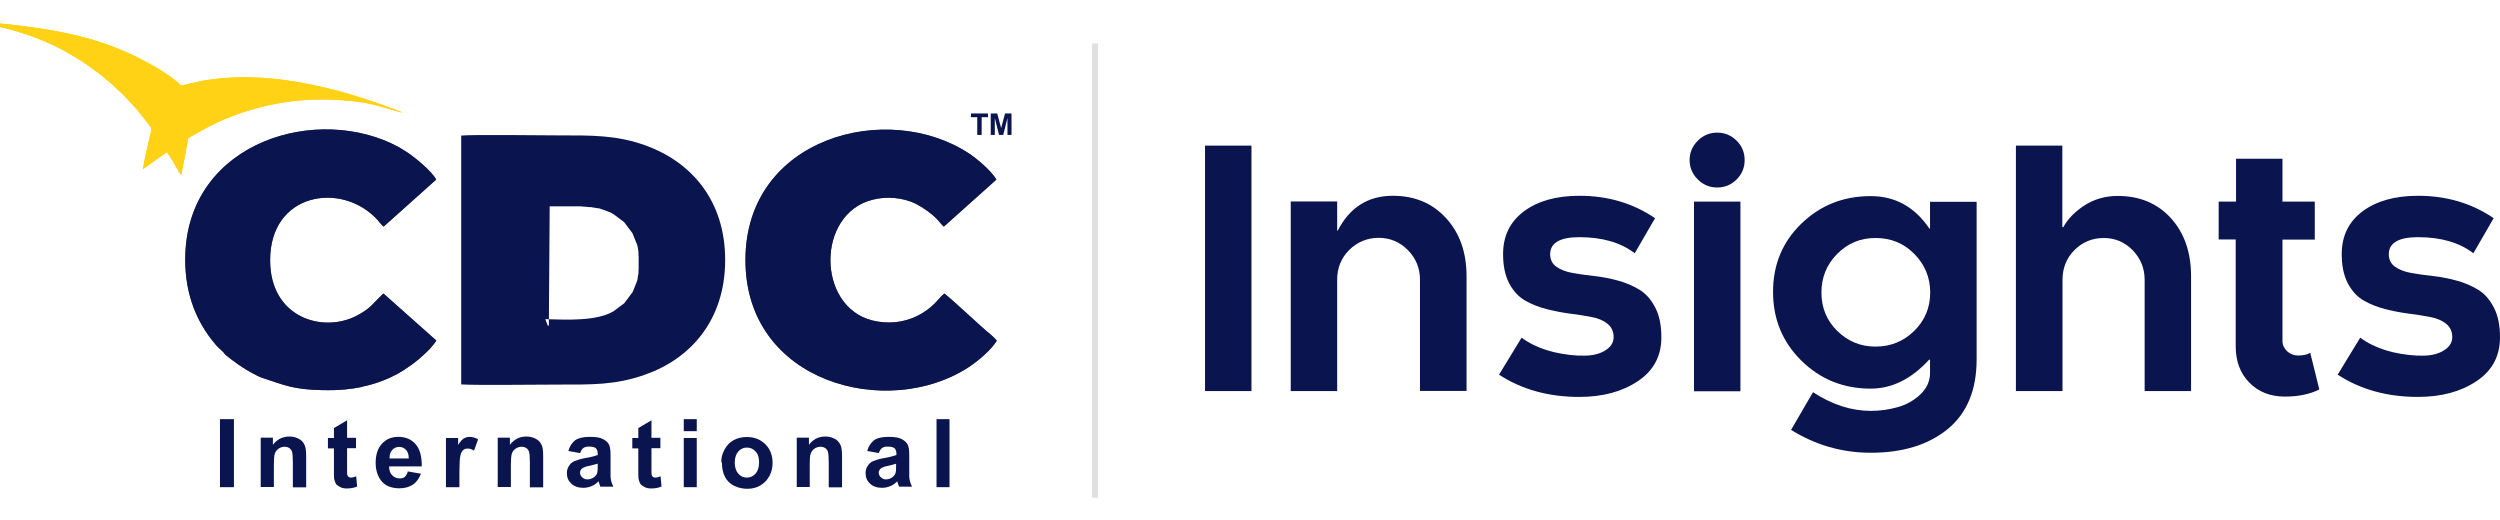
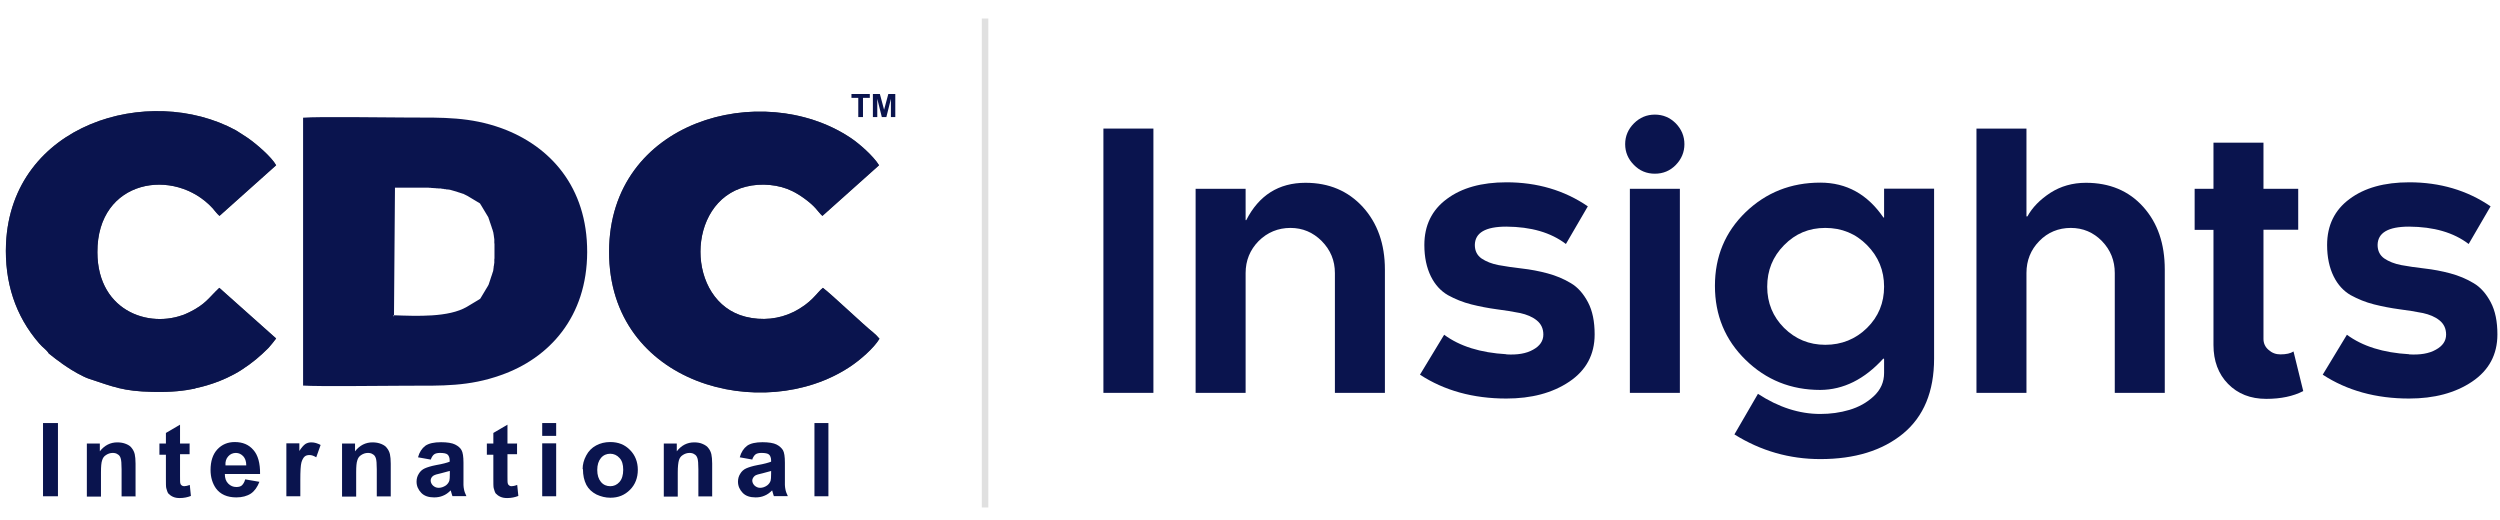
<svg xmlns="http://www.w3.org/2000/svg" id="Layer_1" version="1.1" viewBox="0 0 154 32">
  <defs>
    <style>
      .st0, .st1 {
        fill: #0a144e;
      }

      .st2 {
        fill: #58595b;
      }

-       .st2, .st3, .st1 {
+       .st2, .st1 {
        fill-rule: evenodd;
      }

      .st3 {
-         fill: #ffd215;
+         fill: #e0e0e0;
      }

      .st4 {
-         fill: #e0e0e0;
-       }
- 
-       .st5 {
        isolation: isolate;
      }
    </style>
  </defs>
-   <g>
-     <path class="st2" d="M61.41,20.99c-.12-.14-.22-.24-.36-.36-.57-.45-2.36-2.16-2.88-2.55-.35.27-.64.88-1.71,1.4-.8.39-1.76.5-2.73.26-3.43-.87-3.45-6.58.03-7.44.88-.23,1.9-.12,2.65.25.44.22,1.03.64,1.34.98.13.14.25.31.39.43l3.24-2.9c-.32-.53-1.14-1.24-1.68-1.6-5.04-3.32-13.77-1-13.78,6.54-.02,7.62,8.8,9.87,13.76,6.61.58-.38,1.4-1.08,1.72-1.62" />
-     <path class="st2" d="M22.26,23.83c.28-.05,1.54-.32,2.67-1.07.62-.4,1.04-.76,1.52-1.24.09-.1.36-.42.43-.54l-3.26-2.9c-.62.57-.77.93-1.71,1.4-2.07,1.03-5.26.08-5.27-3.43-.02-4.2,4.42-4.89,6.6-2.52.14.16.22.28.39.43l3.24-2.9c-.26-.48-1.14-1.22-1.63-1.57-.21-.14-.44-.29-.68-.43-4.95-2.68-12.83-.38-13.14,6.5-.1,2.2.53,4.13,1.9,5.71.21.24.41.35.55.57.19.14.31.26.52.4.18.14.34.25.54.38.25.17.89.54,1.21.65,1.44.48,1.97.72,3.66.76,1.11.03,1.83-.06,2.47-.19" />
-     <path class="st3" d="M-2.31,1.35c.74.08,1.61.17,2.33.32.71.15,1.4.37,2.05.61,1.63.59,2.96,1.42,4.21,2.39l.72.61c.23.25.45.4.68.65l.64.69c.24.25.65.81.88,1.1.16.21.15.16.08.48-.15.7-.37,1.51-.48,2.22l1.48-1.05c.15.18.59.94.75,1.23l.14.19c.11-.66.26-1.33.38-2,.04-.25,0-.27.21-.38l1.16-.64c2.37-1.2,5.19-1.8,7.93-1.61,1.35.09,1.84.18,3.05.53.23.06.74.24.94.25-2.13-.83-4.21-1.49-6.51-1.89-4.5-.77-6.91.23-7.13.21-.09,0-.12-.06-.17-.11s-.09-.08-.15-.13c-.29-.25-.9-.66-1.24-.85C7.05,2.64,4.62,2.02,1.61,1.63c-.62-.08-1.27-.16-1.89-.21l-2.03-.05h0v-.02Z" />
-     <path class="st1" d="M61.03,8.31v-1.32h.4l.24.9.24-.9h.4v1.32h-.25v-1.04l-.26,1.04h-.26l-.26-1.04v1.04s-.25,0-.25,0ZM60.2,8.31v-1.09h-.39v-.23h1.05v.23h-.39v1.09h-.27Z" />
-     <path class="st1" d="M33.59,19.66c1.36.04,3.16.13,4.21-.49l.04-.03.04-.03.04-.03s.03-.02.04-.03c.02-.01.03-.02.04-.03l.04-.03.04-.03s.03-.02.04-.03l.04-.03s.03-.02.04-.03l.04-.03.04-.03s.03-.02.04-.03c.01-.01.03-.02.04-.03l.04-.03s.02-.02.04-.03c.01-.01.02-.02.03-.03l.03-.04.03-.04s.02-.03.03-.04.02-.03.03-.04l.03-.04s.02-.03.03-.04l.03-.04s.02-.03.03-.04.02-.03.03-.04c.01-.02.02-.03.03-.04.01-.02.02-.03.03-.04,0-.02.02-.03.03-.04.01-.02.02-.03.03-.04.01-.02.02-.03.03-.04.01-.02.02-.03.03-.04.01-.02.02-.03.03-.04,0-.02.02-.03.03-.05,0-.02.02-.03.02-.05s.02-.03.02-.05.02-.03.02-.05.02-.03.02-.05l.02-.05s.01-.03.02-.05c0-.02.01-.03.02-.05,0-.02.01-.03.02-.05h0s.01-.04.02-.05.01-.04.02-.05l.02-.05s.01-.04.02-.05c0-.02.01-.04.02-.05,0-.02.01-.04.02-.06,0-.02.01-.04.01-.06s.01-.04.01-.06,0-.04.01-.06v-.06h.01s0-.04.01-.06h0s0-.04.01-.06h0s0-.04.01-.06v-.19s.01-.04.01-.06v-.15h0v-.23h0v-.44s-.01-.04-.01-.06v-.19s0-.04-.01-.06h0s0-.04-.01-.06h0s0-.04-.01-.06c0-.02,0-.04-.01-.06h0s0-.04-.01-.06c0-.02-.01-.04-.01-.06s-.01-.04-.02-.06c0-.02-.01-.04-.02-.06,0-.02-.01-.04-.02-.05s-.01-.04-.02-.05l-.02-.05s-.01-.04-.02-.05c0-.02-.01-.04-.02-.05s-.01-.04-.02-.05c0-.02-.01-.03-.02-.05,0-.02-.01-.03-.02-.05h0s-.02-.03-.02-.05-.02-.03-.02-.05-.02-.03-.02-.05l-.02-.05s-.02-.03-.02-.05-.02-.03-.03-.05-.02-.03-.03-.04c-.01-.02-.02-.03-.03-.04-.01-.02-.02-.03-.03-.04-.01-.02-.02-.03-.03-.04-.01-.02-.02-.03-.03-.04-.01-.02-.02-.03-.03-.04-.01-.02-.02-.03-.03-.04-.01-.02-.02-.03-.03-.04-.01-.02-.02-.03-.03-.04s-.02-.03-.03-.04-.02-.03-.03-.04-.02-.03-.03-.04-.02-.03-.03-.04h0s-.02-.03-.03-.04-.02-.02-.03-.04c-.01-.01-.02-.02-.03-.04l-.03-.03h0s-.02-.02-.04-.03c-.01-.01-.02-.02-.04-.03l-.04-.03s-.03-.02-.04-.03c-.01-.01-.03-.02-.04-.03l-.04-.03s-.03-.02-.04-.03c-.01-.01-.03-.02-.04-.03l-.04-.03h0s-.03-.02-.04-.03l-.04-.03-.04-.03-.04-.03-.04-.03-.04-.03s-.03-.02-.05-.03c-.02-.01-.03-.02-.05-.03-.02-.01-.03-.02-.05-.03h0s-.03-.02-.05-.03c-.02-.01-.03-.02-.05-.02s-.04-.02-.05-.02h0s-.04-.02-.05-.02c-.02,0-.04-.02-.05-.02-.02,0-.04-.02-.05-.02-.02,0-.04-.01-.05-.02h0s-.04-.01-.05-.02c-.02,0-.04-.01-.06-.02s-.04-.01-.06-.02h0s-.04-.01-.06-.02c-.02,0-.04-.01-.06-.02l-.06-.02h0s-.04-.01-.06-.02c-.02,0-.04-.01-.06-.01s-.04-.01-.06-.01h-.06l-.06-.02h-.06l-.06-.02h-.06l-.06-.02h-.13s-.06-.01-.06-.01h-.06s-.06-.01-.06-.01h-.06s-.06-.01-.06-.01h-.06s-.06-.01-.06-.01h-.06s-.06-.01-.06-.01h-1.91l-.05,7.3h0l-.05.09ZM28.4,23.68c.91.06,4.75.01,5.97.01,2.03,0,3.54.04,5.36-.61,2.79-.97,4.93-3.34,4.94-7.04.01-3.73-2.13-6.08-4.9-7.08-1.81-.65-3.33-.62-5.35-.62-1.23,0-5.1-.06-6.01.01v15.33h-.01Z" />
-     <path class="st1" d="M61.41,20.99c-.12-.14-.22-.24-.36-.36-.57-.45-2.36-2.16-2.88-2.55-.35.27-.64.88-1.71,1.4-.8.39-1.76.5-2.73.26-3.43-.87-3.45-6.58.03-7.44.88-.23,1.9-.12,2.65.25.44.22,1.03.64,1.34.98.13.14.25.31.39.43l3.24-2.9c-.32-.53-1.14-1.24-1.68-1.6-5.04-3.32-13.77-1-13.78,6.54-.02,7.62,8.8,9.87,13.76,6.61.58-.38,1.4-1.08,1.72-1.62" />
-     <path class="st1" d="M22.26,23.83c.28-.05,1.54-.32,2.67-1.07.62-.4,1.04-.76,1.52-1.24.09-.1.36-.42.43-.54l-3.26-2.9c-.62.57-.77.93-1.71,1.4-2.07,1.03-5.26.08-5.27-3.43-.02-4.2,4.42-4.89,6.6-2.52.14.16.22.28.39.43l3.24-2.9c-.26-.48-1.14-1.22-1.63-1.57-.21-.14-.44-.29-.68-.43-4.95-2.68-12.83-.38-13.14,6.5-.1,2.2.53,4.13,1.9,5.71.21.24.41.35.55.57.19.14.31.26.52.4.18.14.34.25.54.38.25.17.89.54,1.21.65,1.44.48,1.97.72,3.66.76,1.11.03,1.83-.06,2.47-.19" />
-     <path class="st3" d="M-2.31,1.35c.74.08,1.61.17,2.33.32.71.15,1.4.37,2.05.61,1.63.59,2.96,1.42,4.21,2.39l.72.61c.23.25.45.4.68.65l.64.69c.24.25.65.81.88,1.1.16.21.15.16.08.48-.15.7-.37,1.51-.48,2.22l1.48-1.05c.15.18.59.94.75,1.23l.14.19c.11-.66.26-1.33.38-2,.04-.25,0-.27.21-.38l1.16-.64c2.37-1.2,5.19-1.8,7.93-1.61,1.35.09,1.84.18,3.05.53.23.06.74.24.94.25-2.13-.83-4.21-1.49-6.51-1.89-4.5-.77-6.91.23-7.13.21-.09,0-.12-.06-.17-.11s-.09-.08-.15-.13c-.29-.25-.9-.66-1.24-.85C7.05,2.64,4.62,2.02,1.61,1.63c-.62-.08-1.27-.16-1.89-.21l-2.03-.05h0v-.02Z" />
-     <polygon class="st1" points="13.55 25.82 14.41 25.82 14.41 30.01 13.55 30.01 13.55 25.82 13.55 25.82" />
-     <path class="st1" d="M18.85,30.02h-.81v-1.55c0-.32-.02-.54-.05-.64-.03-.1-.09-.17-.17-.23-.08-.05-.17-.08-.28-.08-.14,0-.27.04-.38.12-.12.08-.18.17-.23.3-.04.13-.06.36-.06.69v1.37h-.81v-3.04h.75v.44c.27-.35.61-.51,1.01-.51.17,0,.35.03.5.1s.26.14.34.25c.08.1.13.22.16.34.03.13.04.3.04.54v1.88h.01Z" />
-     <path class="st1" d="M21.93,26.97v.64h-.55v1.23c0,.25,0,.39.02.43.01.04.03.08.08.11.04.03.08.04.14.04.08,0,.18-.02.32-.08l.06.63c-.18.08-.4.12-.64.12-.14,0-.27-.02-.39-.08s-.19-.12-.26-.18c-.05-.08-.09-.18-.12-.31-.02-.09-.02-.28-.02-.57v-1.33h-.37v-.64h.37v-.61l.81-.48v1.08h.54Z" />
-     <path class="st1" d="M25.18,28.24c0-.24-.06-.41-.17-.53-.12-.12-.25-.18-.42-.18s-.32.06-.43.19c-.12.13-.17.3-.16.52,0,0,1.19,0,1.19,0ZM25.12,29.04l.81.14c-.11.29-.27.52-.49.67-.23.15-.51.23-.83.23-.53,0-.92-.17-1.17-.52-.19-.28-.3-.63-.3-1.05,0-.5.13-.9.39-1.18s.59-.42,1-.42c.45,0,.81.15,1.07.45.26.29.39.76.38,1.37h-2.01c0,.24.06.42.19.55s.28.19.47.19c.13,0,.24-.03.31-.1.08-.08.15-.18.18-.34h0Z" />
-     <path class="st1" d="M28.28,30.01h-.81v-3.03h.75v.43c.13-.21.25-.34.35-.4.11-.06.22-.1.35-.1.18,0,.36.05.53.15l-.25.7c-.14-.09-.26-.13-.38-.13s-.22.03-.28.09c-.08.06-.14.17-.18.34s-.06.5-.06,1.02v.93h0Z" />
-     <path class="st1" d="M33.45,30.02h-.81v-1.55c0-.32-.02-.54-.05-.64s-.09-.17-.17-.23c-.08-.05-.17-.08-.28-.08-.14,0-.27.04-.38.12-.12.08-.18.17-.23.3-.04.13-.06.36-.06.69v1.37h-.81v-3.04h.75v.44c.27-.35.61-.51,1.01-.51.17,0,.35.03.5.1s.26.14.34.25c.08.1.13.22.16.34.03.13.04.3.04.54v1.88h.01Z" />
-     <path class="st1" d="M36.82,28.56c-.11.03-.27.08-.49.13-.23.04-.37.1-.44.14-.11.08-.16.17-.16.28s.04.21.13.29c.09.08.18.13.32.13s.28-.04.42-.14c.1-.08.16-.16.19-.27.02-.06.03-.19.03-.39v-.16h-.01ZM35.73,27.91l-.72-.13c.08-.29.23-.51.42-.66.21-.14.5-.21.9-.21.36,0,.63.04.8.13s.3.19.37.32c.08.13.11.37.11.71v.93c-.01.27,0,.47.03.58.02.13.08.26.14.4h-.8s-.04-.13-.08-.24c-.01-.04-.02-.08-.03-.09-.14.14-.28.24-.44.3-.15.06-.32.1-.5.1-.31,0-.56-.09-.74-.26s-.27-.38-.27-.64c0-.17.04-.32.13-.45.08-.13.19-.24.35-.3.15-.06.36-.13.64-.18.38-.06.64-.14.78-.19v-.08c0-.15-.04-.27-.12-.34s-.23-.1-.43-.1c-.14,0-.26.03-.34.09s-.14.16-.19.3h0Z" />
-     <path class="st1" d="M40.68,26.97v.64h-.55v1.23c0,.25,0,.39.02.43.01.04.03.08.08.11s.08.04.14.04c.08,0,.18-.02.32-.08l.06.63c-.18.08-.4.12-.64.12-.14,0-.27-.02-.39-.08s-.19-.12-.26-.18c-.05-.08-.09-.18-.12-.31-.02-.09-.02-.28-.02-.57v-1.33h-.37v-.64h.37v-.61l.81-.48v1.08h.54Z" />
-     <path class="st1" d="M42.12,30.01v-3.03h.8v3.03h-.8ZM42.12,26.56v-.74h.8v.74h-.8Z" />
-     <path class="st1" d="M45.26,28.49c0,.3.08.53.22.69s.32.24.53.24.38-.08.53-.24c.14-.16.22-.39.22-.69s-.06-.52-.22-.68c-.14-.16-.32-.24-.53-.24s-.39.08-.53.24-.22.39-.22.69M44.43,28.46c0-.27.06-.52.21-.78.13-.25.32-.44.56-.57s.51-.19.81-.19c.47,0,.83.15,1.14.45.29.29.44.68.44,1.14s-.15.84-.44,1.15c-.3.3-.67.45-1.12.45-.28,0-.54-.06-.8-.18-.25-.13-.44-.3-.57-.55-.13-.26-.19-.55-.19-.9h-.02Z" />
-     <path class="st1" d="M51.85,30.02h-.8v-1.55c0-.32-.02-.54-.05-.64s-.09-.17-.17-.23c-.08-.05-.17-.08-.28-.08-.14,0-.27.04-.38.12-.12.08-.18.17-.23.3s-.06.36-.06.69v1.37h-.8v-3.04h.75v.44c.27-.35.59-.51,1.01-.51.17,0,.35.03.49.1.15.06.26.14.34.25.08.1.13.22.16.34.03.13.04.3.04.54v1.88h0Z" />
-     <path class="st1" d="M55.22,28.56c-.1.03-.27.08-.49.13-.23.04-.37.1-.44.14-.1.08-.16.17-.16.28s.04.21.13.29c.09.08.18.13.31.13.14,0,.28-.04.41-.14.1-.08.16-.16.19-.27.02-.06.03-.19.03-.39v-.16h.01ZM54.14,27.91l-.72-.13c.08-.29.23-.51.42-.66.19-.14.5-.21.89-.21.36,0,.63.04.8.13s.29.19.37.32c.08.13.11.37.11.71v.93c-.01.27,0,.47.03.58.02.13.08.26.14.4h-.8s-.04-.13-.08-.24c-.01-.04-.02-.08-.03-.09-.14.14-.28.24-.44.3-.15.06-.31.1-.5.1-.31,0-.56-.09-.74-.26s-.27-.38-.27-.64c0-.17.04-.32.13-.45.08-.13.19-.24.35-.3.15-.06.36-.13.64-.18.38-.06.63-.14.78-.19v-.08c0-.15-.04-.27-.12-.34s-.23-.1-.43-.1c-.14,0-.26.03-.34.09s-.14.16-.19.3h.01Z" />
-     <polygon class="st1" points="57.69 25.82 58.49 25.82 58.49 30.01 57.69 30.01 57.69 25.82 57.69 25.82" />
+   <path class="st2" d="M54.17,20.86c-.13-.15-.23-.26-.38-.38-.62-.49-2.54-2.33-3.1-2.75-.37.29-.69.94-1.84,1.5-.86.42-1.9.54-2.93.28-3.69-.93-3.71-7.08.03-8.01.94-.24,2.05-.13,2.85.27.48.23,1.11.69,1.44,1.06.14.15.27.34.42.47l3.49-3.12c-.35-.57-1.22-1.34-1.8-1.72-5.43-3.57-14.82-1.07-14.83,7.04-.02,8.21,9.48,10.63,14.81,7.11.63-.41,1.5-1.16,1.85-1.75" />
+   <path class="st2" d="M12.02,23.92c.3-.06,1.65-.35,2.88-1.15.66-.43,1.12-.82,1.64-1.34.09-.1.38-.45.47-.58l-3.5-3.12c-.66.62-.83,1-1.84,1.5-2.22,1.11-5.66.08-5.67-3.69-.02-4.52,4.76-5.26,7.1-2.71.15.17.23.3.42.47l3.49-3.12c-.28-.51-1.22-1.32-1.76-1.69-.22-.15-.48-.31-.73-.47C9.18,5.13.71,7.61.37,15.01c-.1,2.36.57,4.45,2.05,6.15.22.26.44.37.59.62.21.15.34.28.56.43.2.15.36.27.58.41.27.19.95.58,1.3.7,1.55.51,2.12.78,3.94.82,1.2.03,1.97-.07,2.65-.21" />
+   <path class="st1" d="M53.77,7.21v-1.42h.43l.26.97.26-.97h.43v1.42h-.27v-1.12l-.28,1.12h-.28l-.28-1.12v1.12s-.27,0-.27,0ZM52.87,7.21v-1.18h-.42v-.24h1.13v.24h-.42v1.18h-.29Z" />
+   <path class="st1" d="M24.23,19.42c1.47.05,3.4.14,4.53-.52l.05-.03.05-.03.05-.03s.03-.02.05-.03c.02-.01.03-.02.05-.03l.05-.03.05-.03s.03-.02.05-.03l.05-.03s.03-.02.05-.03l.05-.03.05-.03s.03-.02.05-.03c.01-.01.03-.02.05-.03l.05-.03s.02-.02.05-.03c.01-.01.02-.02.03-.03l.03-.05.03-.05s.02-.03.03-.05.02-.03.03-.05l.03-.05s.02-.03.03-.05l.03-.05s.02-.03.03-.05.02-.03.03-.05c.01-.02.02-.03.03-.05.01-.02.02-.03.03-.05,0-.02.02-.03.03-.05.01-.02.02-.03.03-.05.01-.02.02-.03.03-.05.01-.02.02-.03.03-.05.01-.02.02-.03.03-.05,0-.02.02-.03.03-.06,0-.02.02-.03.02-.06s.02-.03.02-.06.02-.03.02-.06.02-.03.02-.06l.02-.06s.01-.03.02-.06c0-.02.01-.03.02-.06,0-.02.01-.03.02-.06h0s.01-.05.02-.06.01-.05.02-.06l.02-.06s.01-.05.02-.06c0-.02.01-.05.02-.06,0-.02.01-.05.02-.07,0-.02.01-.05.01-.07s.01-.05.01-.07,0-.05.01-.07v-.07h.01s0-.05.01-.07h0s0-.05.01-.07h0s0-.05.01-.07v-.21s.01-.05.01-.07v-.16h0v-.24h0v-.48s-.01-.05-.01-.07v-.21s0-.05-.01-.07h0s0-.05-.01-.07h0s0-.05-.01-.07c0-.02,0-.05-.01-.07h0s0-.05-.01-.07c0-.02-.01-.05-.01-.07s-.01-.05-.02-.07c0-.02-.01-.05-.02-.07,0-.02-.01-.05-.02-.06s-.01-.05-.02-.06l-.02-.06s-.01-.05-.02-.06c0-.02-.01-.05-.02-.06s-.01-.05-.02-.06c0-.02-.01-.03-.02-.06,0-.02-.01-.03-.02-.06h0s-.02-.03-.02-.06-.02-.03-.02-.06-.02-.03-.02-.06l-.02-.06s-.02-.03-.02-.06-.02-.03-.03-.06-.02-.03-.03-.05c-.01-.02-.02-.03-.03-.05-.01-.02-.02-.03-.03-.05-.01-.02-.02-.03-.03-.05-.01-.02-.02-.03-.03-.05-.01-.02-.02-.03-.03-.05-.01-.02-.02-.03-.03-.05-.01-.02-.02-.03-.03-.05-.01-.02-.02-.03-.03-.05s-.02-.03-.03-.05-.02-.03-.03-.05-.02-.03-.03-.05-.02-.03-.03-.05h0s-.02-.03-.03-.05-.02-.02-.03-.05c-.01-.01-.02-.02-.03-.05l-.03-.03h0s-.02-.02-.05-.03c-.01-.01-.02-.02-.05-.03l-.05-.03s-.03-.02-.05-.03c-.01-.01-.03-.02-.05-.03l-.05-.03s-.03-.02-.05-.03c-.01-.01-.03-.02-.05-.03l-.05-.03h0s-.03-.02-.05-.03l-.05-.03-.05-.03-.05-.03-.05-.03-.05-.03s-.03-.02-.06-.03c-.02-.01-.03-.02-.06-.03-.02-.01-.03-.02-.06-.03h0s-.03-.02-.06-.03c-.02-.01-.03-.02-.06-.02s-.05-.02-.06-.02h0s-.05-.02-.06-.02c-.02,0-.05-.02-.06-.02-.02,0-.05-.02-.06-.02-.02,0-.05-.01-.06-.02h0s-.05-.01-.06-.02c-.02,0-.05-.01-.07-.02s-.05-.01-.07-.02h0s-.05-.01-.07-.02c-.02,0-.05-.01-.07-.02l-.07-.02h0s-.05-.01-.07-.02c-.02,0-.05-.01-.07-.01s-.05-.01-.07-.01h-.07l-.07-.02h-.07l-.07-.02h-.07l-.07-.02h-.14s-.07-.01-.07-.01h-.07s-.07-.01-.07-.01h-.07s-.07-.01-.07-.01h-.07s-.07-.01-.07-.01h-.07s-.07-.01-.07-.01h-2.06l-.06,7.86h0l-.06.09ZM18.64,23.75c.98.07,5.11.01,6.43.01,2.19,0,3.81.05,5.78-.65,3-1.05,5.31-3.6,5.32-7.58.01-4.02-2.29-6.54-5.27-7.63-1.94-.7-3.59-.66-5.76-.66-1.33,0-5.5-.07-6.47.01v16.5h-.01Z" />
+   <path class="st1" d="M54.17,20.86c-.13-.15-.23-.26-.38-.38-.62-.49-2.54-2.33-3.1-2.75-.37.29-.69.94-1.84,1.5-.86.42-1.9.54-2.93.28-3.69-.93-3.71-7.08.03-8.01.94-.24,2.05-.13,2.85.27.48.23,1.11.69,1.44,1.06.14.15.27.34.42.47l3.49-3.12c-.35-.57-1.22-1.34-1.8-1.72-5.43-3.57-14.82-1.07-14.83,7.04-.02,8.21,9.48,10.63,14.81,7.11.63-.41,1.5-1.16,1.85-1.75" />
+   <path class="st1" d="M12.02,23.92c.3-.06,1.65-.35,2.88-1.15.66-.43,1.12-.82,1.64-1.34.09-.1.38-.45.47-.58l-3.5-3.12c-.66.62-.83,1-1.84,1.5-2.22,1.11-5.66.08-5.67-3.69-.02-4.52,4.76-5.26,7.1-2.71.15.17.23.3.42.47l3.49-3.12c-.28-.51-1.22-1.32-1.76-1.69-.22-.15-.48-.31-.73-.47C9.18,5.13.71,7.61.37,15.01c-.1,2.36.57,4.45,2.05,6.15.22.26.44.37.59.62.21.15.34.28.56.43.2.15.36.27.58.41.27.19.95.58,1.3.7,1.55.51,2.12.78,3.94.82,1.2.03,1.97-.07,2.65-.21" />
+   <polygon class="st1" points="2.65 26.06 3.57 26.06 3.57 30.57 2.65 30.57 2.65 26.06 2.65 26.06" />
+   <path class="st1" d="M8.36,30.58h-.87v-1.67c0-.35-.02-.58-.06-.69-.03-.1-.09-.19-.19-.24-.08-.06-.19-.08-.3-.08-.15,0-.29.05-.41.13-.13.08-.2.19-.24.33-.05.14-.07.38-.07.75v1.48h-.87v-3.27h.8v.48c.29-.37.65-.55,1.08-.55.19,0,.37.03.54.1s.28.15.36.27c.08.1.14.23.17.36.03.14.05.33.05.58v2.03h.01Z" />
+   <path class="st1" d="M11.68,27.29v.69h-.59v1.33c0,.27,0,.42.02.47.01.05.03.08.08.12.05.03.08.05.15.05.08,0,.2-.02.35-.08l.07.68c-.2.08-.43.13-.69.13-.15,0-.29-.02-.42-.08s-.21-.13-.28-.2c-.06-.08-.09-.2-.13-.34-.02-.09-.02-.3-.02-.62v-1.43h-.4v-.69h.4v-.65l.87-.51v1.16h.58Z" />
+   <path class="st1" d="M15.17,28.67c0-.26-.07-.44-.19-.57-.13-.13-.27-.2-.45-.2s-.35.07-.47.21c-.13.14-.19.33-.17.56,0,0,1.28,0,1.28,0ZM15.11,29.53l.87.15c-.12.31-.29.56-.52.72-.24.16-.55.24-.9.24-.57,0-.99-.19-1.26-.56-.21-.3-.33-.68-.33-1.13,0-.54.14-.97.42-1.27s.64-.45,1.07-.45c.49,0,.87.16,1.15.49.28.31.42.82.41,1.48h-2.17c0,.26.07.45.21.59s.3.21.5.21c.14,0,.26-.03.34-.1.08-.08.16-.2.2-.36h0Z" />
+   <path class="st1" d="M18.51,30.57h-.87v-3.26h.8v.47c.14-.22.27-.36.37-.43.12-.07.23-.1.37-.1.2,0,.38.06.57.16l-.27.76c-.15-.09-.28-.14-.41-.14s-.23.03-.3.09c-.08.07-.15.19-.2.36s-.07.54-.07,1.09v1h0Z" />
+   <path class="st1" d="M24.08,30.58h-.87v-1.67c0-.35-.02-.58-.06-.69s-.09-.19-.19-.24c-.08-.06-.19-.08-.3-.08-.15,0-.29.05-.41.13-.13.08-.2.19-.24.33-.05.14-.07.38-.07.75v1.48h-.87v-3.27h.8v.48c.29-.37.65-.55,1.08-.55.19,0,.37.03.54.1s.28.15.36.27c.08.1.14.23.17.36.03.14.05.33.05.58v2.03h.01Z" />
+   <path class="st1" d="M27.7,29.01c-.12.03-.29.08-.52.14-.24.05-.4.1-.48.15-.12.08-.17.19-.17.3s.05.22.14.31c.09.08.2.14.35.14s.3-.05.45-.15c.1-.08.17-.17.21-.29.02-.07.03-.21.03-.42v-.17h-.01ZM26.53,28.31l-.78-.14c.08-.31.24-.55.45-.71.22-.15.54-.22.97-.22.38,0,.68.05.86.14s.33.21.4.35c.08.14.12.4.12.77v1c-.01.29,0,.5.03.63.02.14.08.28.15.43h-.86s-.05-.14-.08-.26c-.01-.05-.02-.08-.03-.09-.15.15-.3.26-.48.33-.16.07-.35.1-.54.1-.34,0-.61-.09-.79-.28s-.29-.41-.29-.69c0-.19.05-.35.14-.49.08-.14.21-.26.37-.33.16-.07.38-.14.69-.2.41-.07.69-.15.84-.21v-.08c0-.16-.05-.29-.13-.36s-.24-.1-.47-.1c-.15,0-.28.03-.36.09s-.15.17-.21.33h0Z" />
+   <path class="st1" d="M31.85,27.29v.69h-.59v1.33c0,.27,0,.42.02.47.01.05.03.08.08.12s.08.05.15.05c.08,0,.2-.02.35-.08l.07.68c-.2.08-.43.13-.69.13-.15,0-.29-.02-.42-.08s-.21-.13-.28-.2c-.06-.08-.09-.2-.13-.34-.02-.09-.02-.3-.02-.62v-1.43h-.4v-.69h.4v-.65l.87-.51v1.16h.58Z" />
+   <path class="st1" d="M33.4,30.57v-3.26h.86v3.26h-.86ZM33.4,26.85v-.79h.86v.79h-.86Z" />
+   <path class="st1" d="M36.79,28.94c0,.33.08.57.23.75s.35.26.57.26.41-.08.57-.26c.15-.17.23-.42.23-.75s-.07-.56-.23-.73c-.15-.17-.35-.26-.57-.26s-.42.08-.57.26-.23.42-.23.75M35.89,28.9c0-.29.07-.56.22-.84.14-.27.35-.48.61-.62s.55-.21.87-.21c.5,0,.9.16,1.22.49.31.31.48.73.48,1.22s-.16.91-.48,1.23c-.33.33-.72.49-1.21.49-.3,0-.58-.07-.86-.2-.27-.14-.48-.33-.62-.59-.14-.28-.21-.59-.21-.97h-.02Z" />
+   <path class="st1" d="M43.88,30.58h-.86v-1.67c0-.35-.02-.58-.06-.69s-.09-.19-.19-.24c-.08-.06-.19-.08-.3-.08-.15,0-.29.05-.41.13-.13.08-.2.19-.24.33s-.07.38-.07.75v1.48h-.86v-3.27h.8v.48c.29-.37.64-.55,1.08-.55.19,0,.37.03.52.1.16.07.28.15.36.27.08.1.14.23.17.36.03.14.05.33.05.58v2.03h0Z" />
+   <path class="st1" d="M47.51,29.01c-.1.03-.29.08-.52.14-.24.05-.4.1-.48.15-.1.08-.17.19-.17.3s.05.22.14.31c.09.08.2.14.34.14.15,0,.3-.05.44-.15.1-.08.17-.17.21-.29.02-.07.03-.21.03-.42v-.17h.01ZM46.35,28.31l-.78-.14c.08-.31.24-.55.45-.71.21-.15.54-.22.95-.22.38,0,.68.05.86.14s.31.21.4.35c.08.14.12.4.12.77v1c-.01.29,0,.5.03.63.02.14.08.28.15.43h-.86s-.05-.14-.08-.26c-.01-.05-.02-.08-.03-.09-.15.15-.3.26-.48.33-.16.07-.34.1-.54.1-.34,0-.61-.09-.79-.28s-.29-.41-.29-.69c0-.19.05-.35.14-.49.08-.14.21-.26.37-.33.16-.07.38-.14.69-.2.41-.07.68-.15.84-.21v-.08c0-.16-.05-.29-.13-.36s-.24-.1-.47-.1c-.15,0-.28.03-.36.09s-.15.17-.21.33h.01Z" />
+   <polygon class="st1" points="50.17 26.06 51.03 26.06 51.03 30.57 50.17 30.57 50.17 26.06 50.17 26.06" />
+   <g class="st4">
+     <path class="st0" d="M67.97,24.2V7.92h3.08v16.28h-3.08Z" />
+     <path class="st0" d="M76.73,24.2h-3.08v-12.57h3.08v1.93h.04c.78-1.53,2-2.3,3.65-2.3,1.45,0,2.62.5,3.53,1.49.9.99,1.36,2.28,1.36,3.85v7.6h-3.08v-7.38c0-.77-.27-1.42-.81-1.97-.54-.54-1.18-.81-1.93-.81s-1.42.27-1.96.81c-.53.54-.8,1.2-.8,1.97v7.38Z" />
+     <path class="st0" d="M92.79,21.83c.68.04,1.23-.05,1.65-.29.42-.23.63-.54.63-.93,0-.36-.13-.65-.4-.87-.27-.22-.62-.37-1.05-.46-.43-.09-.91-.16-1.43-.23-.52-.07-1.04-.17-1.56-.3s-1-.33-1.44-.57c-.43-.25-.79-.63-1.05-1.16s-.4-1.17-.4-1.93c0-1.2.46-2.15,1.38-2.83.92-.69,2.15-1.03,3.68-1.03,1.89,0,3.56.49,5.01,1.48l-1.35,2.32c-.93-.71-2.15-1.06-3.67-1.07-1.29,0-1.93.38-1.94,1.13,0,.36.14.64.41.83.28.19.63.33,1.05.41.43.08.91.15,1.44.21.53.06,1.06.16,1.58.3s1,.34,1.43.6c.43.25.78.65,1.06,1.18.28.53.41,1.19.41,1.98,0,1.24-.52,2.21-1.56,2.91-1.04.7-2.34,1.04-3.88,1.04-2.04,0-3.82-.49-5.32-1.47l1.49-2.46c.96.71,2.24,1.11,3.83,1.2Z" />
+     <path class="st0" d="M100.65,10.16c-.36-.36-.54-.79-.54-1.28s.18-.92.54-1.28c.36-.36.79-.54,1.29-.54s.93.18,1.29.54c.35.36.53.79.53,1.28s-.18.92-.53,1.28c-.35.36-.78.54-1.29.54s-.94-.18-1.29-.54ZM100.4,11.63h3.08v12.57h-3.08v-12.57Z" />
+     <path class="st0" d="M119.14,11.63v10.46c0,2.03-.64,3.57-1.91,4.62-1.28,1.05-2.98,1.57-5.1,1.57-1.89,0-3.66-.5-5.29-1.52l1.45-2.5c1.27.83,2.55,1.24,3.84,1.24.62,0,1.22-.08,1.79-.25.57-.17,1.07-.44,1.5-.84s.64-.87.64-1.44v-.85l-.04-.04c-1.17,1.29-2.47,1.93-3.89,1.94-1.81,0-3.34-.62-4.6-1.85-1.26-1.23-1.89-2.75-1.89-4.56s.63-3.32,1.89-4.54c1.26-1.21,2.79-1.82,4.6-1.82,1.62,0,2.91.72,3.89,2.15h.04v-1.78h3.08ZM115.01,20.2c.7-.69,1.05-1.54,1.05-2.54s-.35-1.85-1.05-2.56c-.7-.71-1.56-1.06-2.57-1.06s-1.84.35-2.54,1.06c-.7.71-1.04,1.56-1.04,2.56s.35,1.85,1.04,2.54c.7.69,1.54,1.04,2.54,1.04s1.87-.35,2.57-1.04Z" />
+     <path class="st0" d="M124.83,24.2h-3.08V7.92h3.08v5.41h.06c.3-.55.77-1.03,1.41-1.45.64-.41,1.37-.62,2.19-.62,1.46,0,2.64.49,3.53,1.48.89.99,1.33,2.27,1.33,3.86v7.6h-3.08v-7.38c0-.77-.26-1.42-.79-1.97-.53-.54-1.17-.81-1.92-.81s-1.42.27-1.94.81c-.53.54-.79,1.2-.79,1.97v7.38Z" />
+     <path class="st0" d="M135.19,14.15v-2.52h1.16v-2.84h3.08v2.84h2.14v2.52h-2.14v6.73c0,.26.1.49.31.67.21.19.45.28.73.28.36,0,.63-.06.81-.18l.6,2.44c-.62.32-1.38.48-2.28.48-.97,0-1.75-.31-2.35-.92-.6-.61-.9-1.42-.9-2.4v-7.09h-1.16Z" />
+     <path class="st0" d="M148.4,21.83c.68.04,1.23-.05,1.65-.29.42-.23.63-.54.63-.93,0-.36-.13-.65-.4-.87-.27-.22-.62-.37-1.05-.46-.43-.09-.91-.16-1.43-.23-.52-.07-1.04-.17-1.56-.3s-1-.33-1.44-.57c-.43-.25-.79-.63-1.05-1.16s-.4-1.17-.4-1.93c0-1.2.46-2.15,1.38-2.83.92-.69,2.15-1.03,3.68-1.03,1.89,0,3.56.49,5.01,1.48l-1.35,2.32c-.93-.71-2.15-1.06-3.67-1.07-1.29,0-1.93.38-1.94,1.13,0,.36.14.64.41.83.28.19.63.33,1.05.41.43.08.91.15,1.44.21.53.06,1.06.16,1.58.3s1,.34,1.43.6c.43.25.78.65,1.06,1.18.28.53.41,1.19.41,1.98,0,1.24-.52,2.21-1.56,2.91-1.04.7-2.34,1.04-3.88,1.04-2.04,0-3.82-.49-5.32-1.47l1.49-2.46c.96.71,2.24,1.11,3.83,1.2Z" />
  </g>
-   <g class="st5">
-     <path class="st0" d="M74.23,24.09v-15.12h2.86v15.12h-2.86Z" />
-     <path class="st0" d="M82.37,24.09h-2.86v-11.68h2.86v1.79h.04c.73-1.42,1.86-2.14,3.39-2.14,1.35,0,2.44.46,3.28,1.38.84.92,1.26,2.11,1.26,3.58v7.06h-2.87v-6.85c0-.72-.25-1.32-.75-1.83-.5-.5-1.1-.75-1.79-.75s-1.32.25-1.82.75c-.5.5-.74,1.11-.74,1.83v6.85Z" />
-     <path class="st0" d="M97.28,21.9c.63.04,1.14-.05,1.53-.27.39-.22.59-.5.59-.87,0-.33-.12-.6-.37-.81-.25-.2-.58-.35-.98-.42-.4-.08-.85-.15-1.33-.21-.48-.06-.97-.16-1.45-.28s-.93-.3-1.33-.53c-.4-.23-.73-.59-.98-1.07s-.37-1.08-.37-1.79c0-1.12.43-1.99,1.28-2.63.86-.64,2-.96,3.42-.96,1.76,0,3.31.46,4.66,1.38l-1.25,2.16c-.86-.66-2-.99-3.41-.99-1.19,0-1.8.35-1.8,1.05,0,.33.13.59.38.77.26.18.58.31.98.38.4.07.84.14,1.33.19.49.05.98.15,1.47.28s.93.32,1.33.56c.4.24.72.6.98,1.1.26.5.38,1.11.38,1.84,0,1.15-.48,2.06-1.45,2.7-.97.65-2.17.97-3.61.97-1.9,0-3.54-.46-4.94-1.37l1.39-2.28c.89.66,2.08,1.03,3.55,1.11Z" />
-     <path class="st0" d="M104.58,11.05c-.33-.33-.5-.73-.5-1.19s.17-.86.5-1.19c.33-.33.73-.5,1.2-.5s.87.17,1.2.5c.33.33.49.73.49,1.19s-.16.86-.49,1.19c-.33.33-.73.5-1.2.5s-.87-.17-1.2-.5ZM104.35,12.42h2.86v11.68h-2.86v-11.68Z" />
-     <path class="st0" d="M121.76,12.42v9.72c0,1.88-.59,3.31-1.78,4.29-1.19.97-2.77,1.46-4.74,1.46-1.76,0-3.4-.47-4.91-1.41l1.35-2.32c1.18.77,2.37,1.15,3.56,1.15.58,0,1.13-.08,1.66-.23.53-.15,1-.41,1.39-.78s.6-.81.6-1.33v-.79l-.04-.04c-1.09,1.19-2.29,1.8-3.61,1.8-1.68,0-3.1-.57-4.27-1.72-1.17-1.15-1.75-2.56-1.75-4.24s.58-3.08,1.75-4.21c1.17-1.13,2.59-1.69,4.27-1.69,1.5,0,2.71.67,3.61,2h.04v-1.65h2.86ZM117.92,20.38c.65-.64.98-1.43.98-2.36s-.33-1.72-.98-2.38c-.65-.66-1.45-.98-2.39-.98s-1.71.33-2.36.98c-.65.66-.97,1.45-.97,2.38s.32,1.72.97,2.36c.65.64,1.43.97,2.36.97s1.73-.32,2.39-.97Z" />
-     <path class="st0" d="M127.04,24.09h-2.86v-15.12h2.86v5.02h.06c.28-.51.72-.96,1.31-1.34.59-.38,1.27-.58,2.04-.58,1.36,0,2.45.46,3.28,1.37.83.92,1.24,2.11,1.24,3.59v7.06h-2.86v-6.85c0-.72-.25-1.32-.74-1.83-.49-.5-1.09-.75-1.78-.75s-1.32.25-1.81.75c-.49.5-.73,1.11-.73,1.83v6.85Z" />
-     <path class="st0" d="M136.67,14.76v-2.34h1.07v-2.64h2.86v2.64h1.99v2.34h-1.99v6.25c0,.24.1.45.29.63.19.17.42.26.67.26.33,0,.58-.06.75-.17l.56,2.26c-.58.29-1.28.44-2.12.44-.9,0-1.63-.29-2.19-.86-.56-.57-.84-1.31-.84-2.23v-6.59h-1.07Z" />
-     <path class="st0" d="M148.94,21.9c.63.04,1.14-.05,1.53-.27.39-.22.59-.5.59-.87,0-.33-.12-.6-.37-.81-.25-.2-.58-.35-.98-.42-.4-.08-.85-.15-1.33-.21-.48-.06-.97-.16-1.45-.28s-.93-.3-1.33-.53c-.4-.23-.73-.59-.98-1.07s-.37-1.08-.37-1.79c0-1.12.43-1.99,1.28-2.63.86-.64,2-.96,3.42-.96,1.76,0,3.31.46,4.66,1.38l-1.25,2.16c-.86-.66-2-.99-3.41-.99-1.19,0-1.8.35-1.8,1.05,0,.33.13.59.38.77.26.18.58.31.98.38.4.07.84.14,1.33.19.49.05.98.15,1.47.28s.93.32,1.33.56c.4.24.72.6.98,1.1.26.5.38,1.11.38,1.84,0,1.15-.48,2.06-1.45,2.7-.97.65-2.17.97-3.61.97-1.9,0-3.54-.46-4.94-1.37l1.39-2.28c.89.66,2.08,1.03,3.55,1.11Z" />
-   </g>
-   <rect class="st4" x="67.27" y="2.68" width=".37" height="27.98" />
+   <rect class="st3" x="60.48" y="1.14" width=".4" height="30.12" />
</svg>
